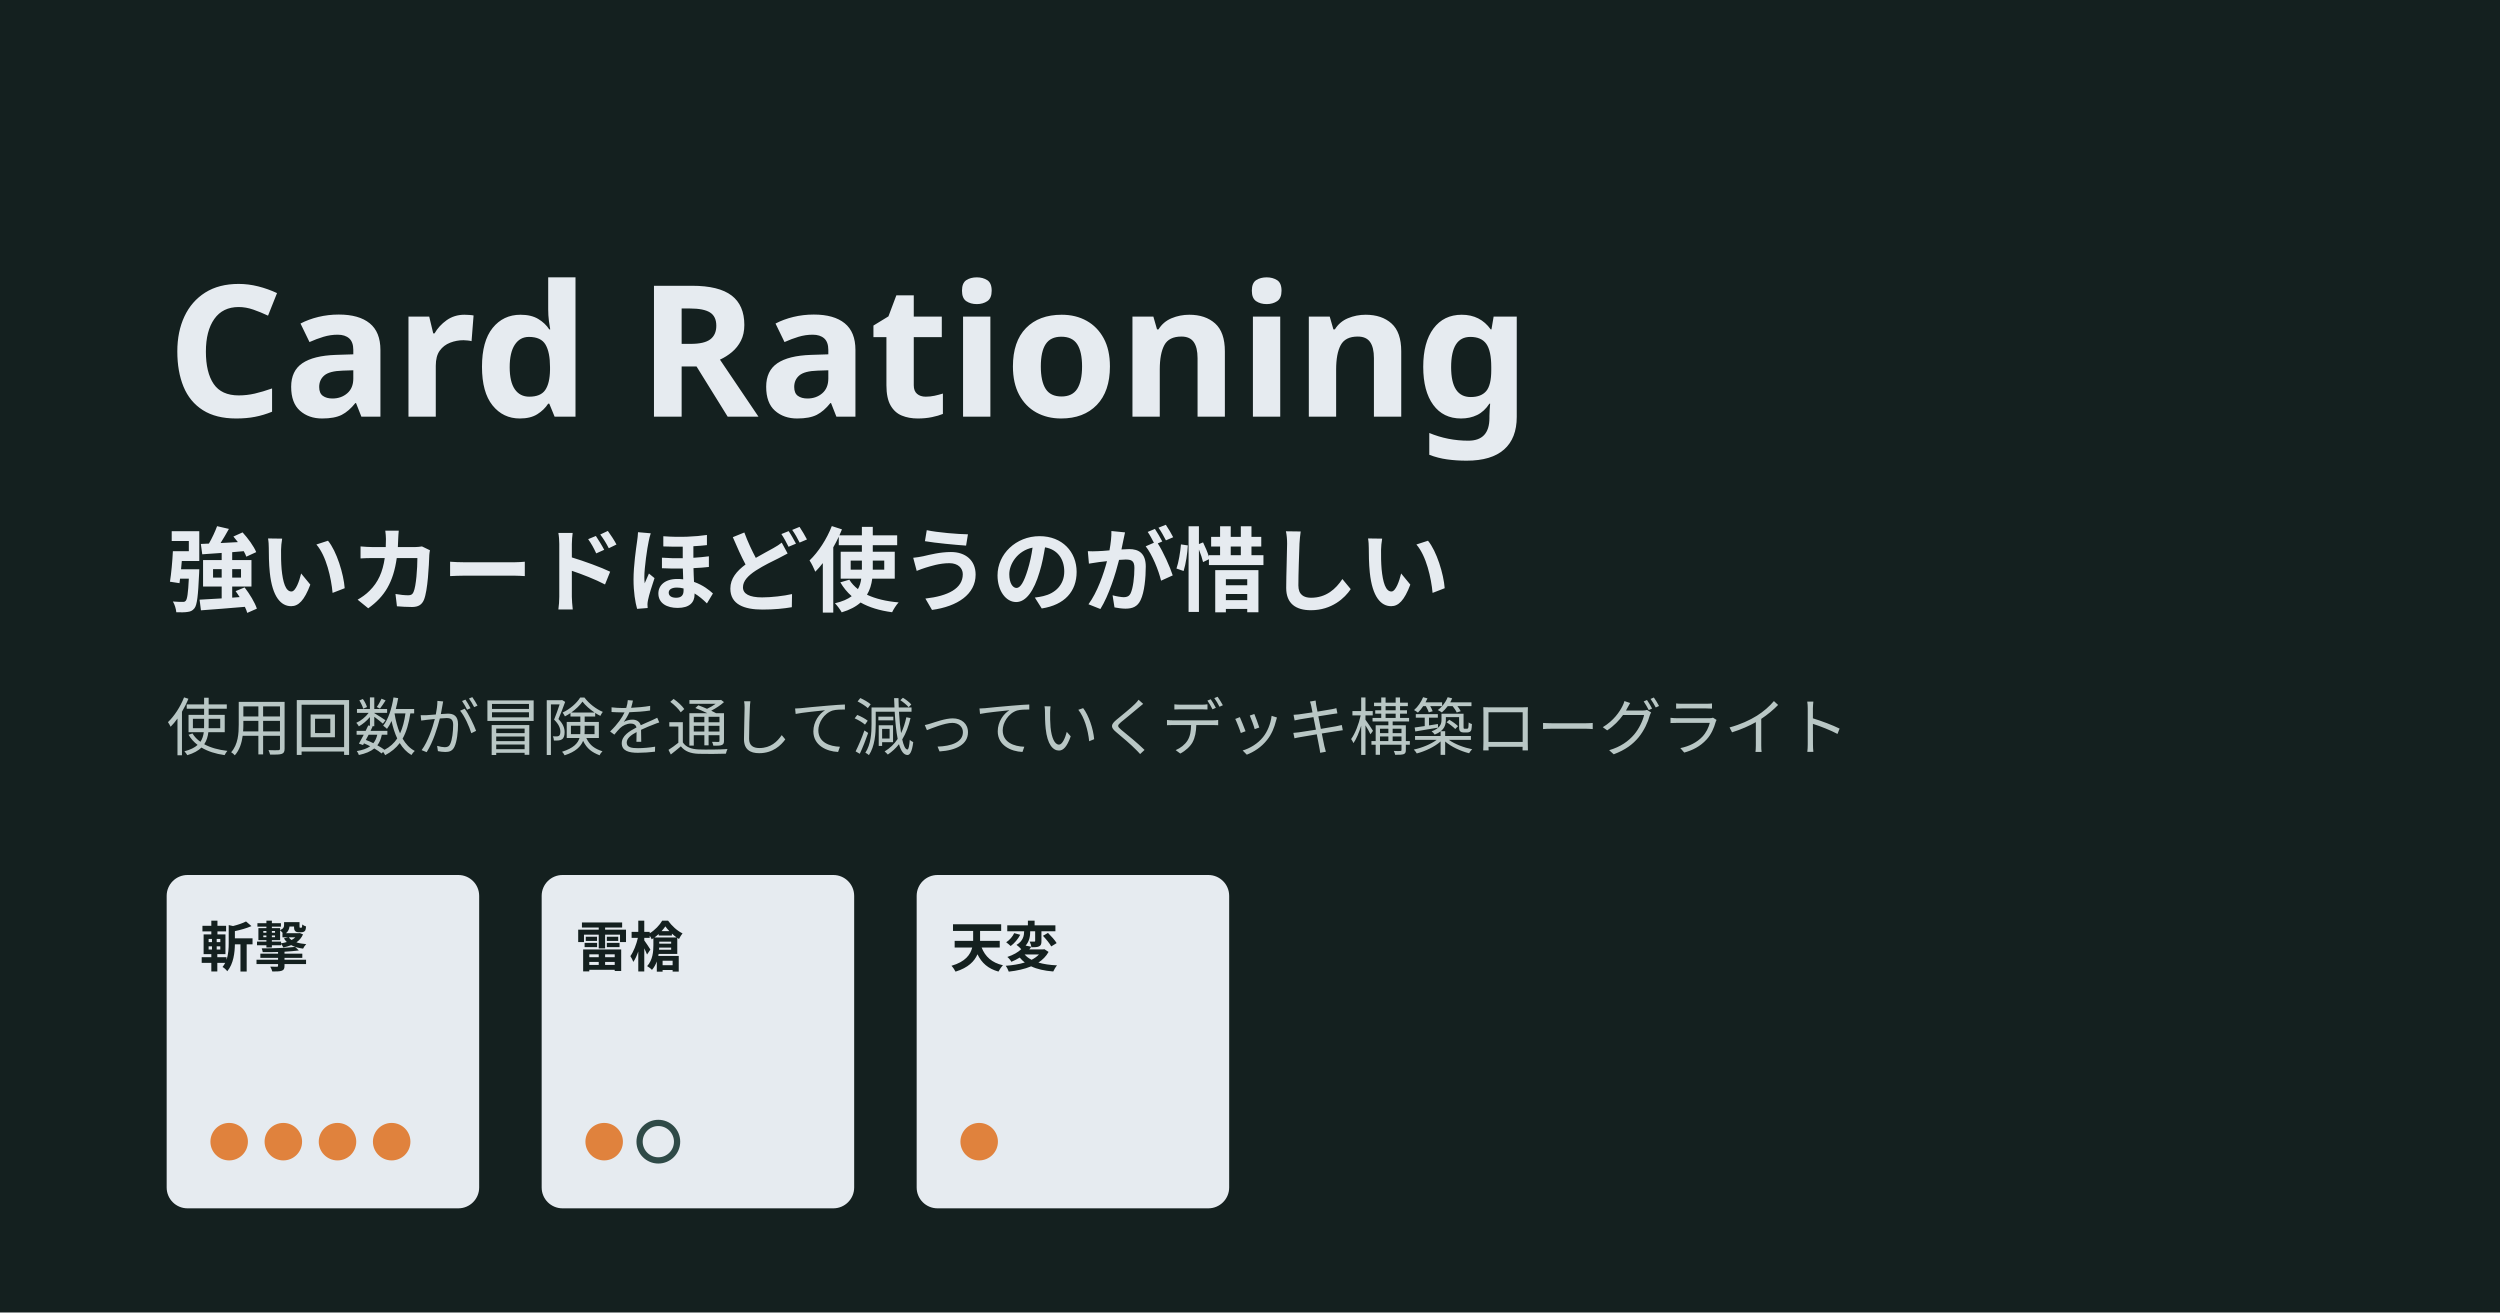
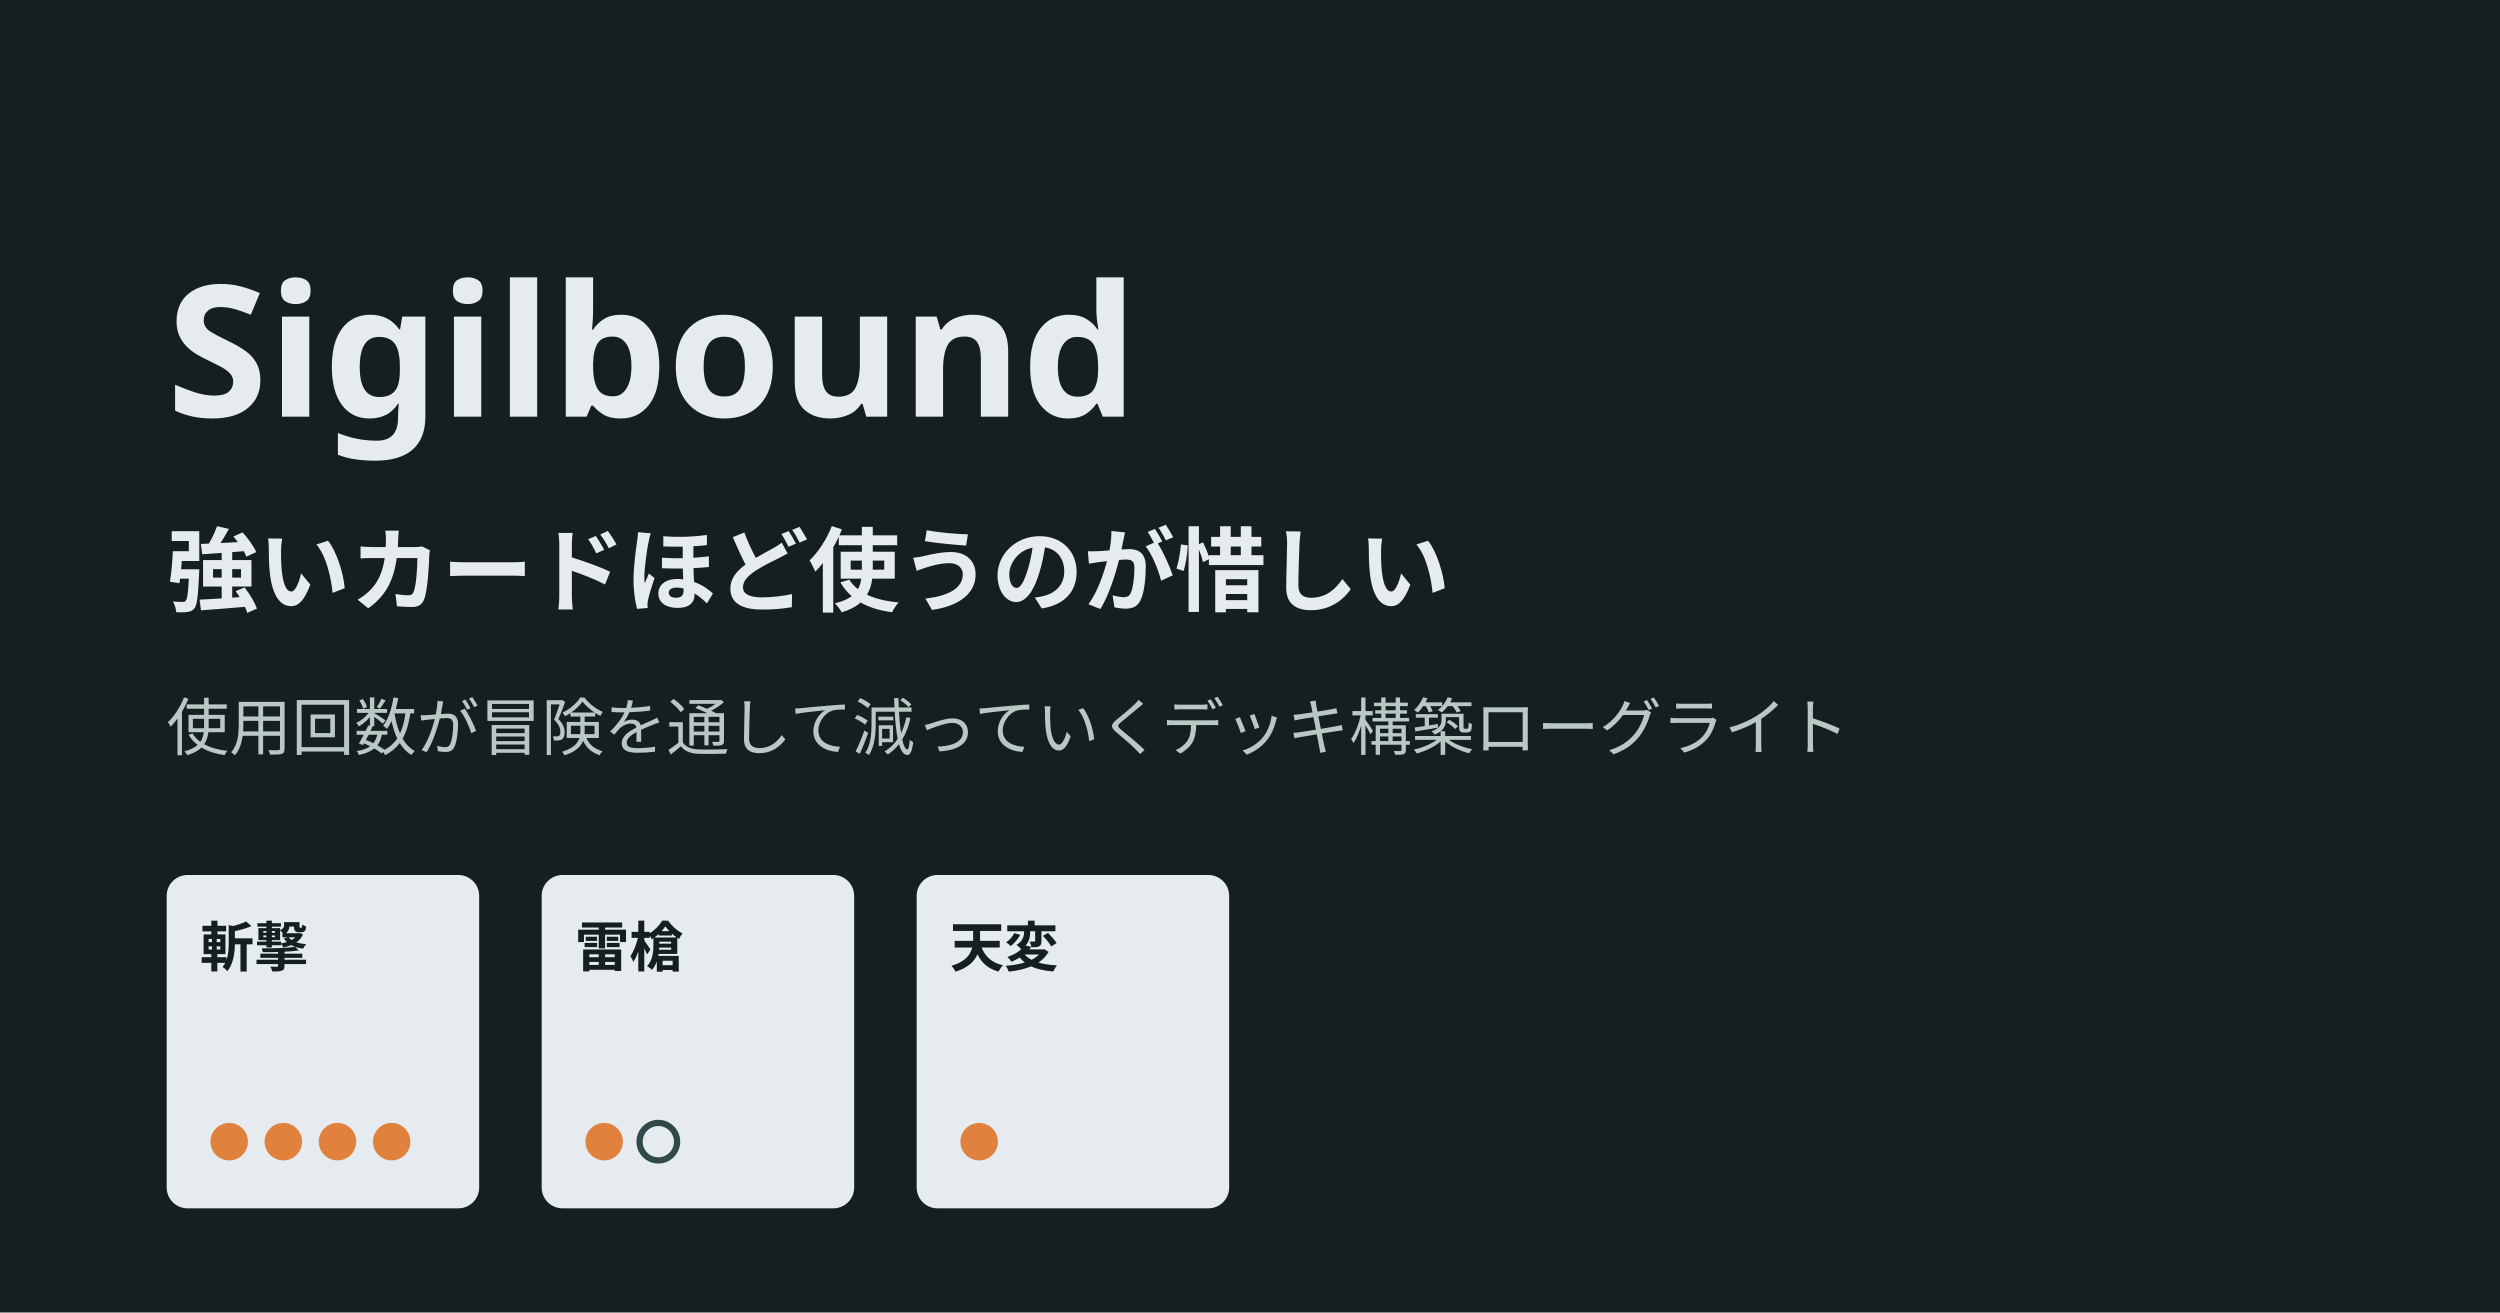
<svg xmlns="http://www.w3.org/2000/svg" width="1200" height="630" viewBox="0 0 1200 630">
  <rect width="1200" height="630" fill="#14201f" />
-   <text x="80" y="200" font-family="Hiragino Sans, Noto Sans JP, sans-serif" font-size="88" font-weight="700" fill="#e6ebf0">Card Rationing</text>
+   <text x="80" y="200" font-family="Hiragino Sans, Noto Sans JP, sans-serif" font-size="88" font-weight="700" fill="#e6ebf0">Sigilbound</text>
  <text x="80" y="290" font-family="Hiragino Sans, Noto Sans JP, sans-serif" font-size="44" font-weight="700" fill="#e6ebf0">強いカードほど使うのが惜しい</text>
  <text x="80" y="360" font-family="Hiragino Sans, Noto Sans JP, sans-serif" font-size="30" fill="#b9c7c5">使用回数が冒険を通して減っていくデッキ構築ローグライト</text>
  <g transform="translate(80 420)">
    <rect width="150" height="160" rx="10" fill="#e6ebf0" />
    <text x="16" y="44" font-family="Hiragino Sans, Noto Sans JP, sans-serif" font-size="26" font-weight="700" fill="#14201f">斬撃</text>
    <circle cx="30" cy="128" r="9" fill="#e0823d" />
    <circle cx="56" cy="128" r="9" fill="#e0823d" />
    <circle cx="82" cy="128" r="9" fill="#e0823d" />
    <circle cx="108" cy="128" r="9" fill="#e0823d" />
  </g>
  <g transform="translate(260 420)">
    <rect width="150" height="160" rx="10" fill="#e6ebf0" />
    <text x="16" y="44" font-family="Hiragino Sans, Noto Sans JP, sans-serif" font-size="26" font-weight="700" fill="#14201f">雷槍</text>
    <circle cx="30" cy="128" r="9" fill="#e0823d" />
    <circle cx="56" cy="128" r="9" fill="none" stroke="#2f4a47" stroke-width="3" />
  </g>
  <g transform="translate(440 420)">
    <rect width="150" height="160" rx="10" fill="#e6ebf0" />
    <text x="16" y="44" font-family="Hiragino Sans, Noto Sans JP, sans-serif" font-size="26" font-weight="700" fill="#14201f">天変</text>
    <circle cx="30" cy="128" r="9" fill="#e0823d" />
  </g>
</svg>
